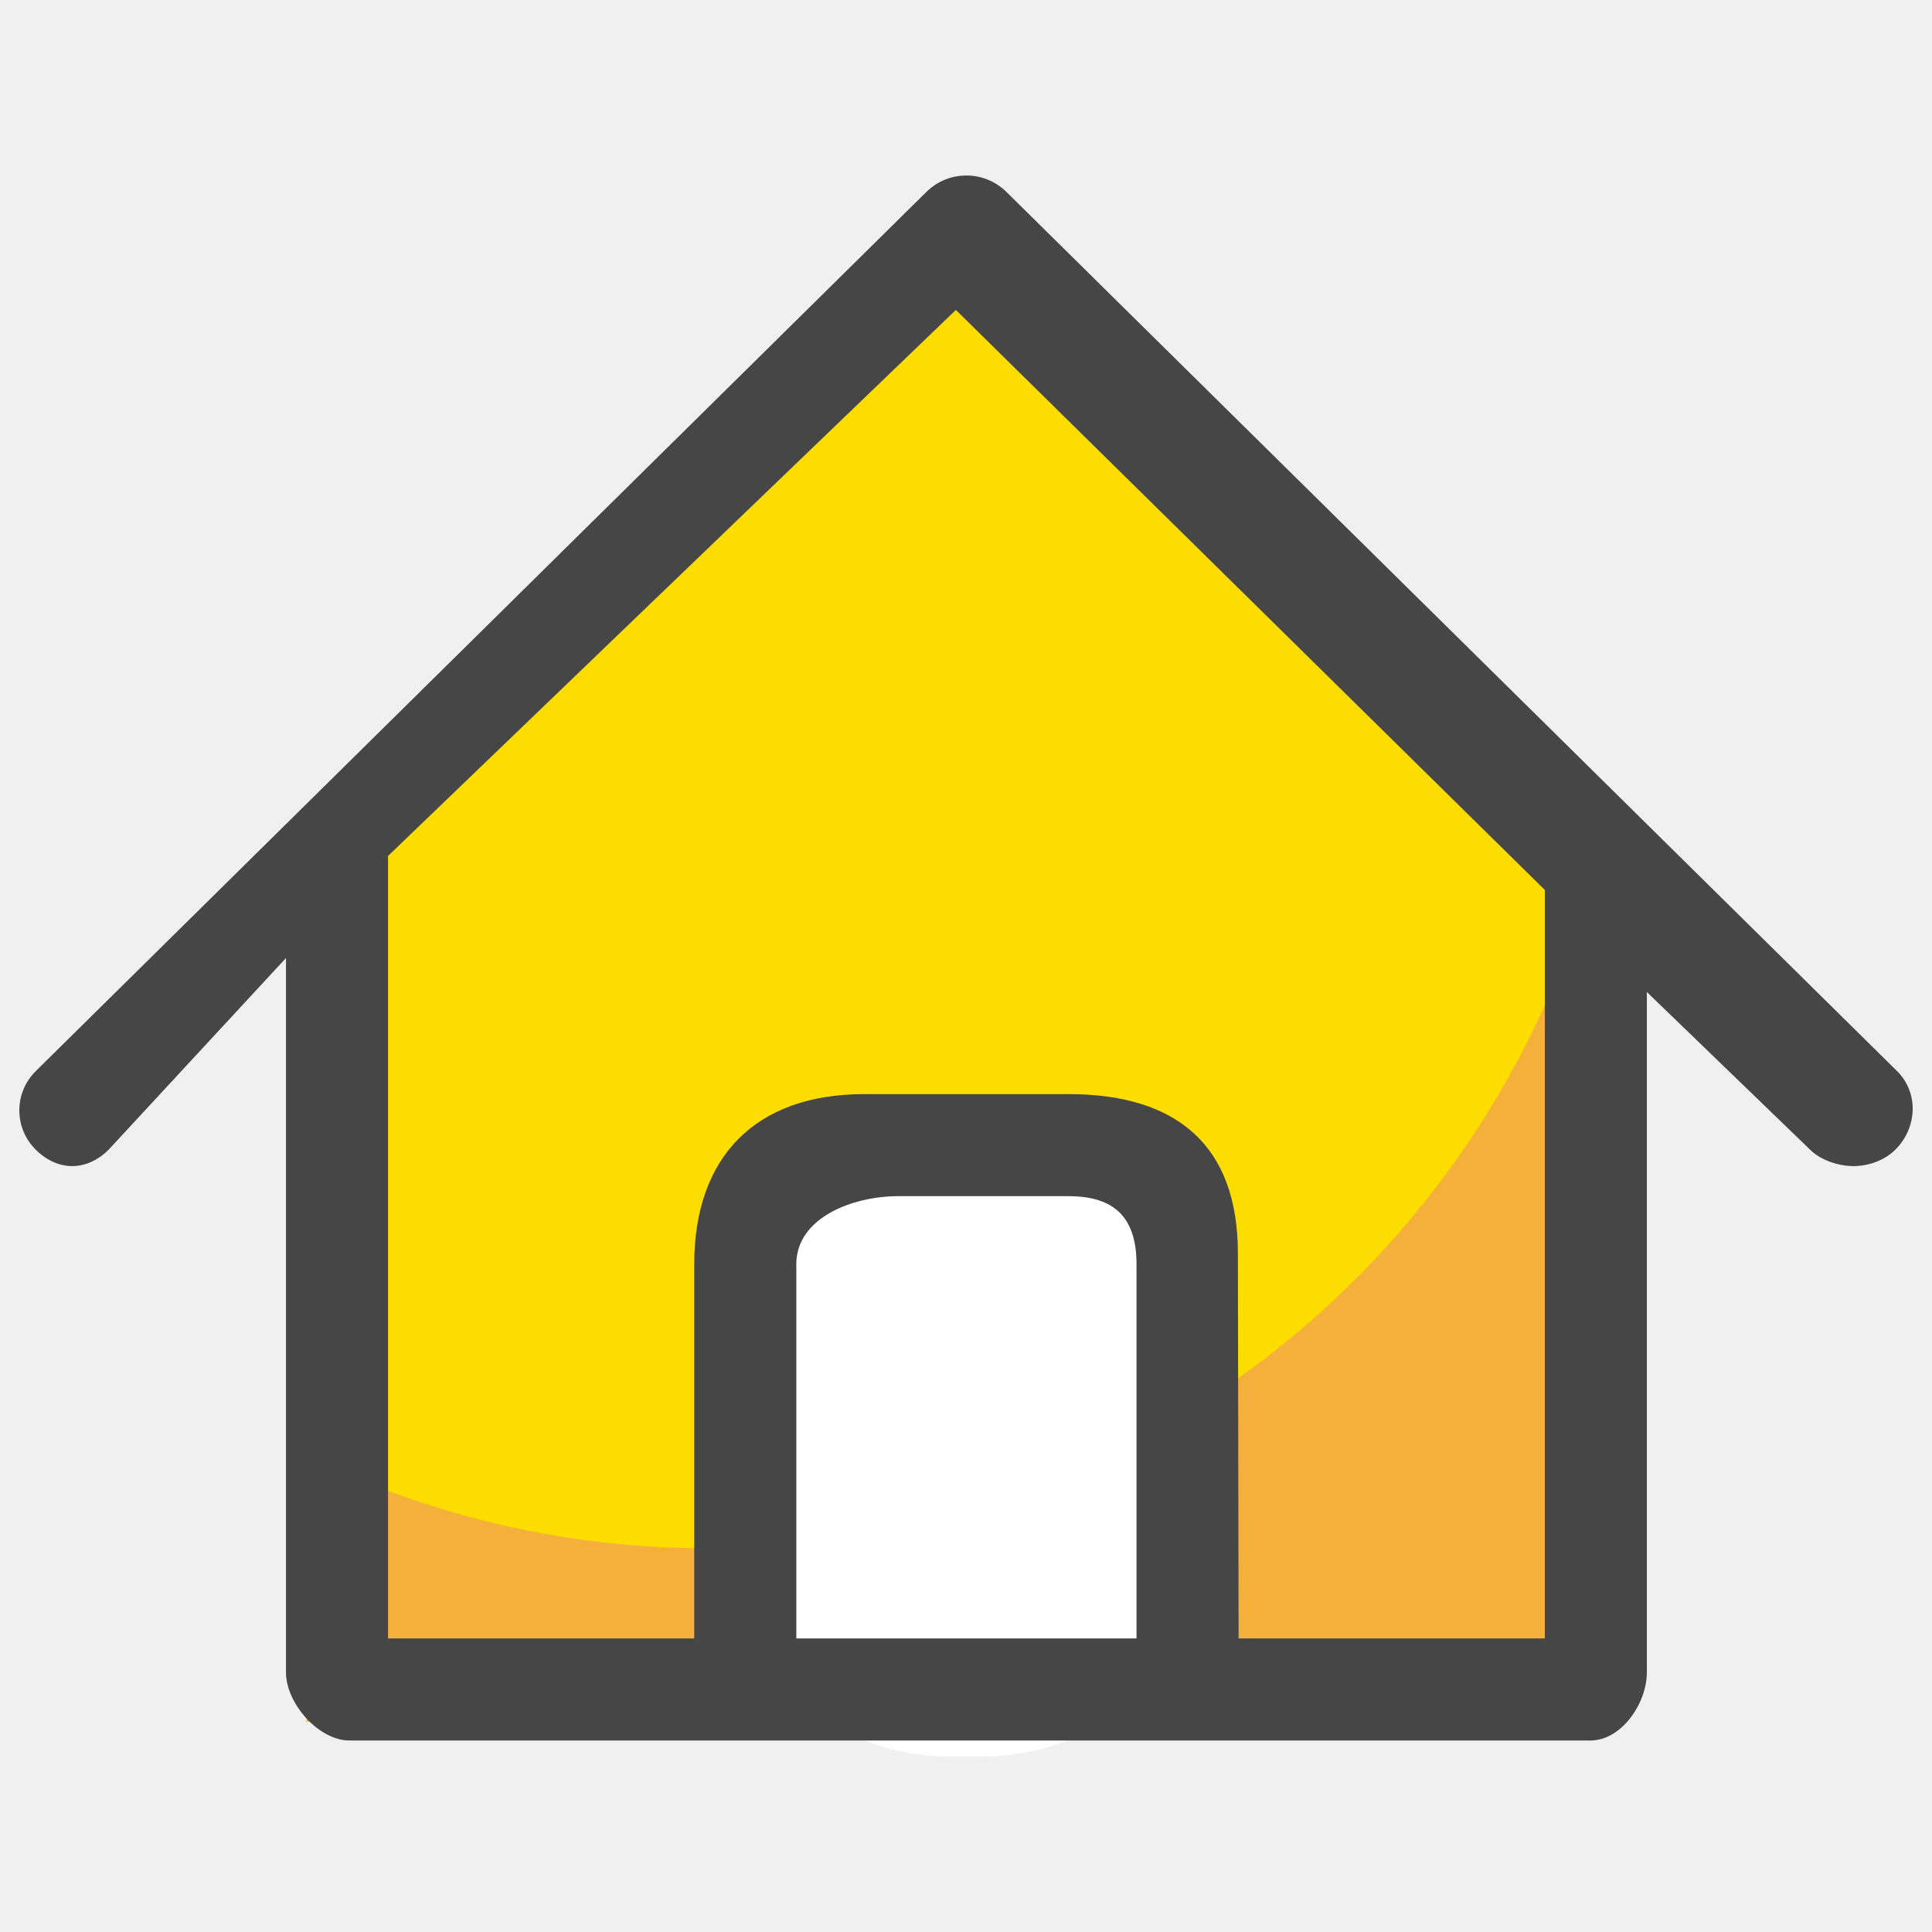
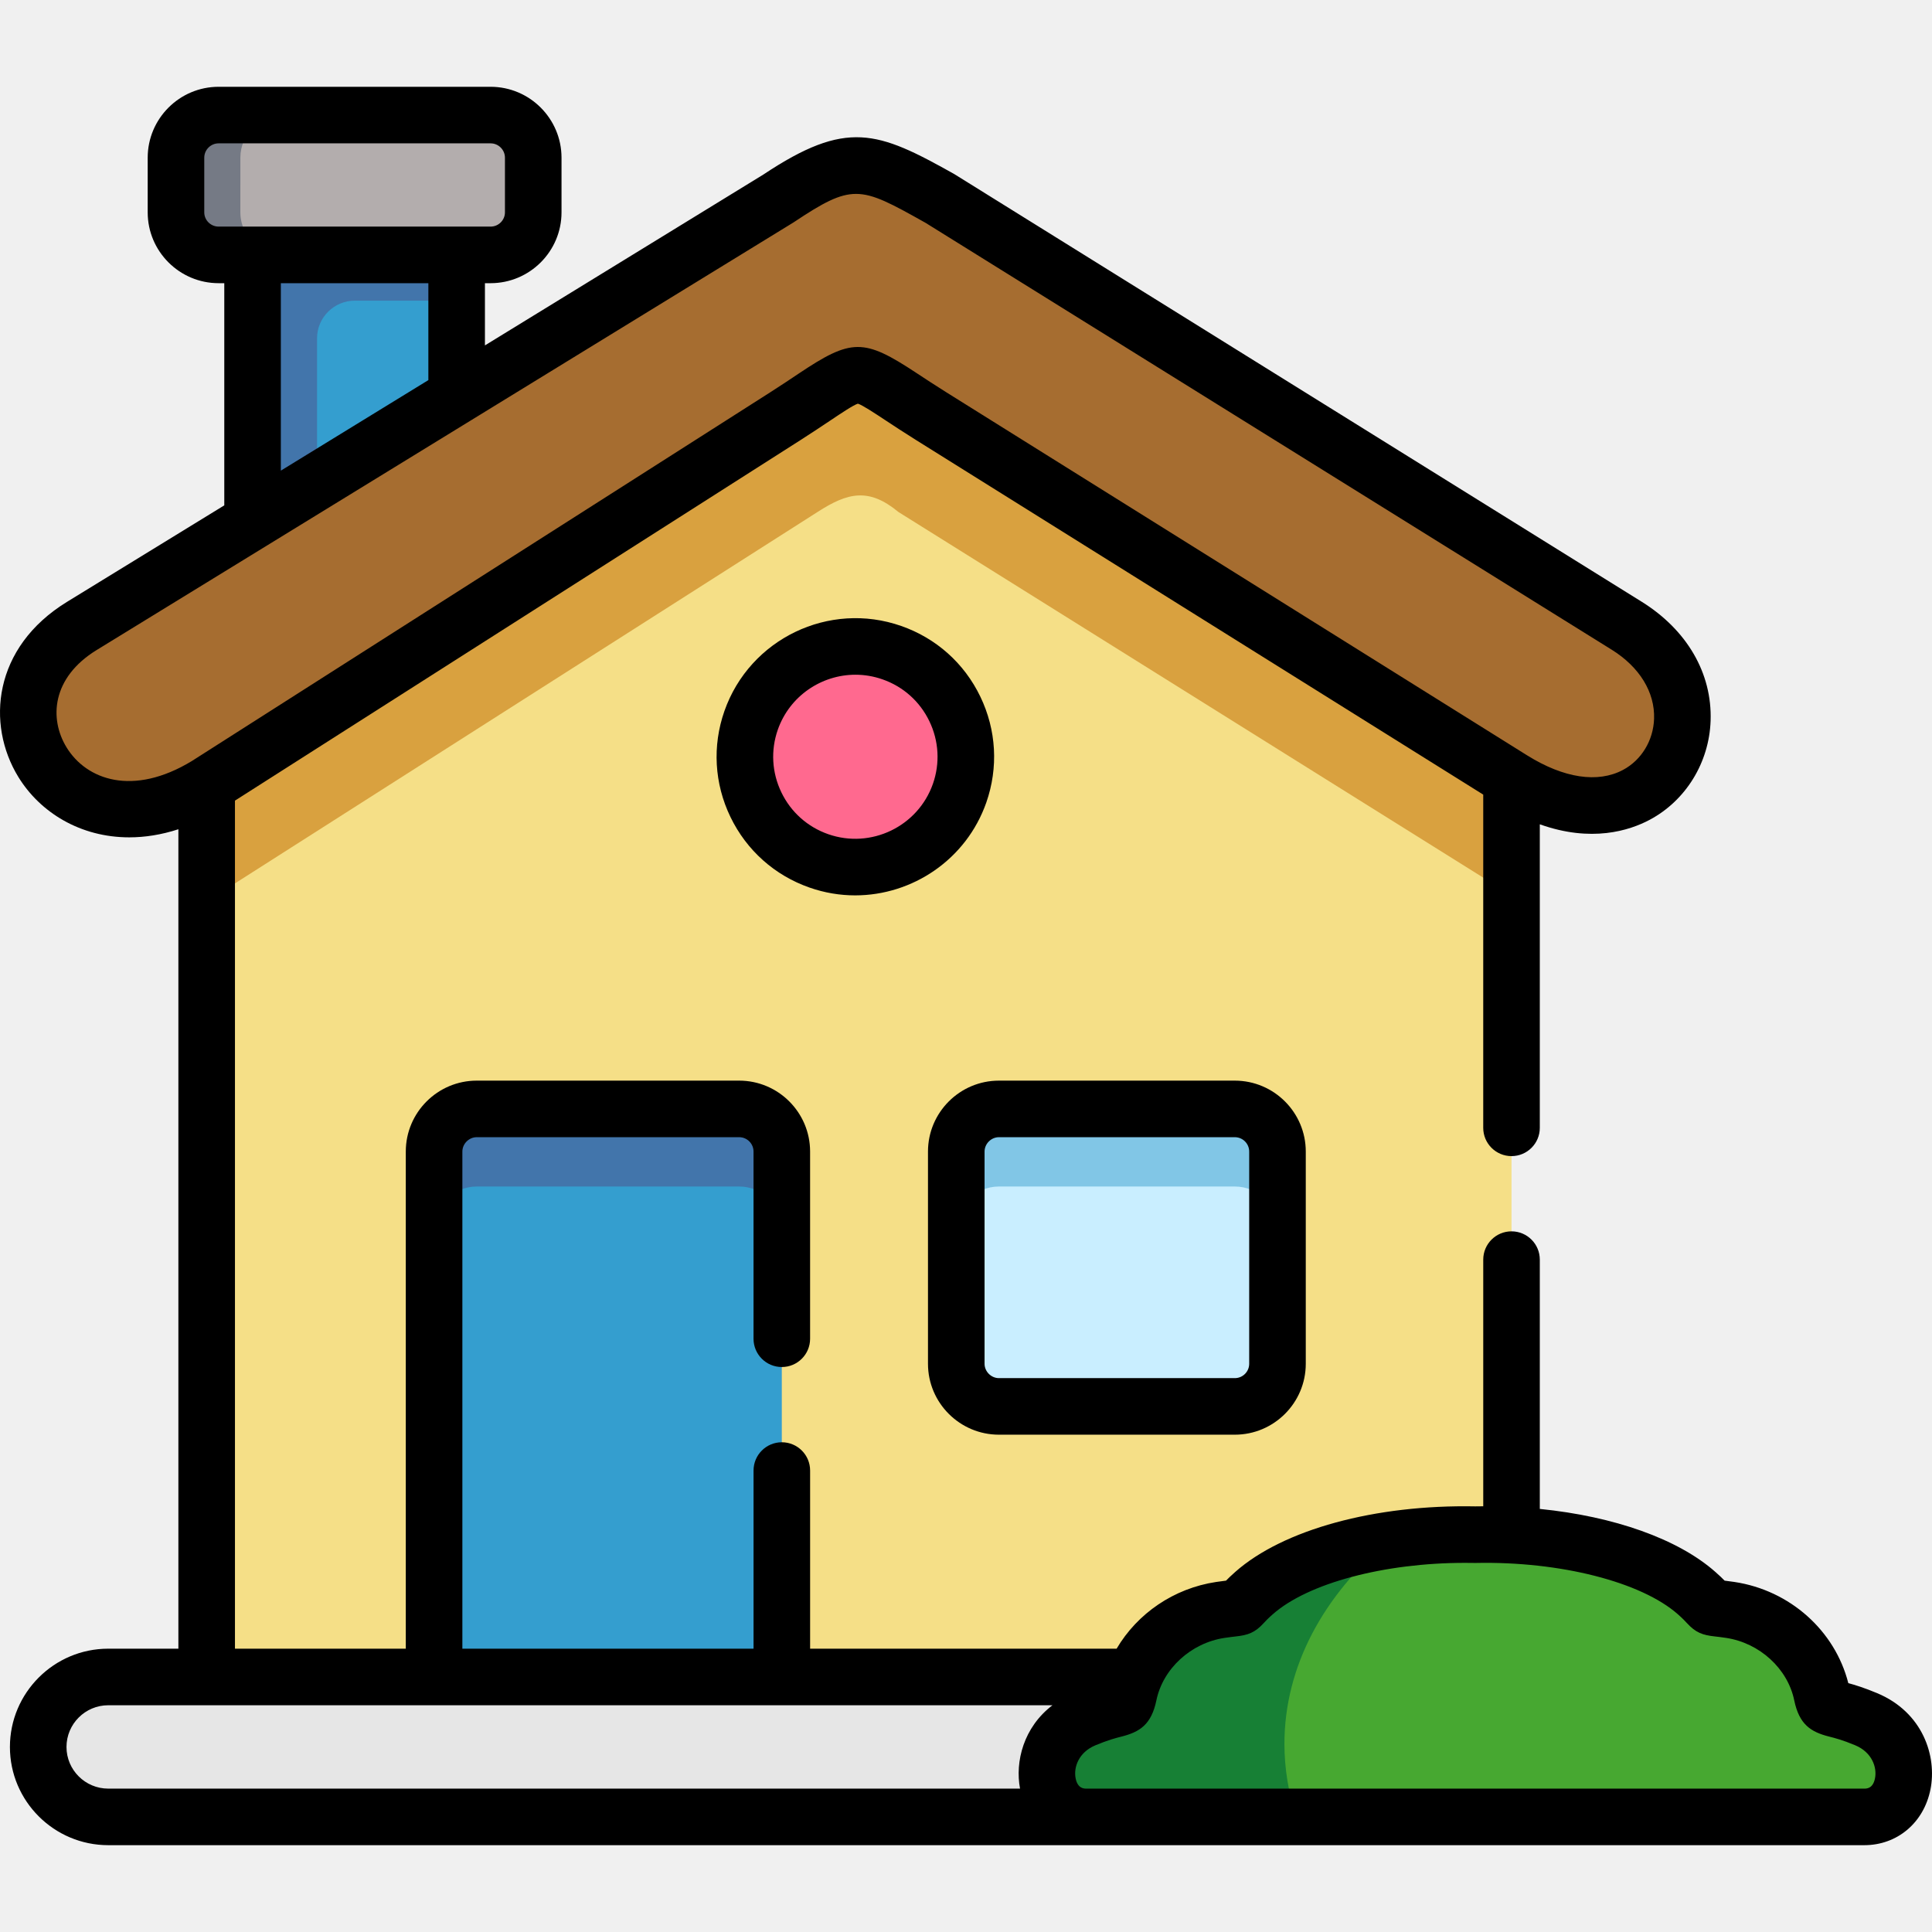
- <svg xmlns="http://www.w3.org/2000/svg" t="1568821870051" class="icon" viewBox="0 0 1024 1024" version="1.1" p-id="4355" width="200" height="200">
-   <defs>
-     <style type="text/css" />
-   </defs>
-   <path d="M530.412 121.354L180.787 452.567l18.412 441.61H843.213V415.754z" fill="#FDDC00" p-id="4356" />
-   <path d="M162.396 912.558V771.738c64.082 30.966 135.68 48.835 211.61 48.835 234.578 0 430.336-165.704 476.959-386.406h10.639v478.392H162.396z" fill="#F4B03A" p-id="4357" />
-   <path d="M502.794 599.777h18.412c66.038 0 119.603 53.535 119.603 119.603v91.986c0 66.068-53.565 119.603-119.603 119.603h-18.412c-66.068 0-119.603-53.535-119.603-119.603v-91.986c0-66.068 53.535-119.603 119.603-119.603z" fill="#FFFFFF" p-id="4358" />
-   <path d="M1005.455 567.675L533.361 101.663a30.188 30.188 0 0 0-42.291 0L18.995 567.675c-11.674 11.5-11.674 30.198 0 41.728s26.87 11.53 38.543 0l94.044-101.632v378.665c0 16.302 17.183 36.065 33.679 36.065H842.957c16.507 0 29.911-19.773 29.911-36.065v-360.653l86.559 83.61c5.847 5.765 15.35 8.663 23.03 8.663 7.649 0 16.23-2.888 22.067-8.663 11.674-11.53 12.605-30.218 0.932-41.718zM602.388 868.403h-180.326v-198.349c0-24.402 29.379-36.065 54.088-36.065h90.163c24.719 0 36.065 11.674 36.065 36.065v198.349z m216.392 0h-162.304l-0.369-204.104c0-56.955-32.102-84.398-89.795-84.398H458.127c-57.692 0-90.163 33.208-90.163 90.163v198.349H205.67V453.673c-7.117 0.082 0-0.082 0 0l300.964-289.403L818.79 471.695v396.708z" fill="#464646" p-id="4359" />
+ <svg xmlns="http://www.w3.org/2000/svg" height="512pt" viewBox="0 -23 512 512" width="512pt">
+   <g fill-rule="evenodd">
+     <path d="m121.016 44.551-29.422-20.906-24.664 20.906v90.738l54.086-33.629zm0 0" fill="#349ecf" />
+     <path d="m130.004 7.496h-72.059c-6.234 0-11.309 5.07-11.309 11.301v14.477c0 6.203 5.074 11.277 11.309 11.277h72.059c6.234 0 11.309-5.074 11.309-11.277v-14.477c0-6.23-5.074-11.301-11.309-11.301zm0 0" fill="#b3adad" />
+     <path d="m227.258 54.891-172.488 110v256.523l181.984 23.996 163.812-23.996v-258.164zm0 0" fill="#f5df87" />
+     <path d="m426.676 458.496h-397.984c-10.203 0-18.566-8.355-18.566-18.527 0-10.199 8.363-18.555 18.566-18.555h397.984c10.203 0 18.566 8.355 18.566 18.555 0 10.172-8.363 18.527-18.566 18.527zm0 0" fill="#e6e6e6" />
+     <path d="m494.055 458.496c12.785 0 14.883-19.887.48-25.891-10.289-4.309-10.688-1.586-11.707-6.516-2.406-11.672-12.414-20.652-24.293-22.438-7.398-1.105-3.371.422-8.898-4.449-11.625-10.285-35.18-15.977-58.68-15.496-23.496-.48-47.027 5.215-58.648 15.496-5.527 4.871-1.5 3.344-8.902 4.449-11.875 1.785-21.883 10.766-24.293 22.438-1.02 4.926-1.414 2.207-11.707 6.516-14.398 6.004-12.301 25.891.484 25.891zm0 0" fill="#47a831" />
+     <path d="m340.387 439.148c0-20.625 10.461-39.492 27.695-53.969-14.883 2.297-28.008 7.141-35.773 14.023-5.527 4.875-1.5 3.344-8.902 4.449-11.875 1.785-21.883 10.766-24.293 22.438-1.02 4.93-1.414 2.211-11.707 6.516-14.398 6.004-12.301 25.895.484 25.895h55.645c-2.043-6.207-3.148-12.695-3.148-19.352zm0 0" fill="#178035" />
+     <path d="m63.699 18.797c0-6.23 5.102-11.301 11.312-11.301h-17.066c-6.234 0-11.309 5.07-11.309 11.301v14.477c0 6.203 5.074 11.277 11.309 11.277h17.066c-2.211 0-4.254-.625-6.008-1.73-3.176-2.012-5.305-5.551-5.305-9.547zm0 0" fill="#757a85" />
+     <path d="m195.879 270.871h-69.535c-6.207 0-11.309 5.07-11.309 11.305v139.238h92.152v-139.238c0-6.234-5.074-11.305-11.309-11.305zm0 0" fill="#349ecf" />
+     <path d="m327.234 270.871h-62.504c-6.207 0-11.309 5.07-11.309 11.305v56.234c0 6.23 5.102 11.301 11.309 11.301h62.504c6.238 0 11.312-5.07 11.312-11.301v-56.234c0-6.234-5.074-11.305-11.312-11.305zm0 0" fill="#c9eeff" />
+     <path d="m254.301 187.215c5.328-15.238-2.691-31.926-17.941-37.25-15.25-5.355-31.945 2.688-37.305 17.93-5.328 15.242 2.719 31.926 17.973 37.254 15.25 5.324 31.914-2.691 37.273-17.934zm0 0" fill="#ff698f" />
+     <path d="m400.738 183.531-153.949-96.234c-22.961-14.363-15.902-14.531-38.664 0l-153.355 97.766c-38.152 23.203-65.055-22.551-33.078-42.18l184.617-113.289c18.797-12.523 23.812-10.625 42.777 0l182.012 113.23c31.578 19.66 8.277 64.848-30.359 40.707zm0 0" fill="#a66d30" />
+     <path d="m54.77 185.062v30.824l161.887-103.207c8.051-5.184 13.578-6.484 21.43 0l162.48 101.59v-30.852l-153.777-96.121c-22.961-14.363-15.902-14.531-38.664 0l-127.645 81.363zm0 0" fill="#d9a13f" />
+     <path d="m264.73 270.871c-6.207 0-11.309 5.07-11.309 11.305v20.566c0-6.23 5.102-11.305 11.309-11.305h62.504c6.238 0 11.312 5.074 11.312 11.305v-20.566c0-6.23-5.074-11.301-11.312-11.301h-62.504zm0 0" fill="#81c6e6" />
+     <path d="m126.344 270.871c-6.207 0-11.309 5.07-11.309 11.305v20.566c0-6.23 5.102-11.305 11.309-11.305h69.535c6.234 0 11.309 5.074 11.309 11.305v-20.566c0-6.23-5.074-11.301-11.309-11.301h-69.535zm0 0" fill="#4275ab" />
+     <path d="m84.023 104.492v-37.848c0-5.496 4.508-9.969 10.008-9.969h26.984v-12.125h-54.086v70.566l17.094-10.48zm0 0" fill="#4275ab" />
+   </g>
+   <path d="m497.43 425.691c-3.359-1.406-5.848-2.168-7.609-2.645-3.539-13.918-15.477-24.602-30.176-26.809-1.07-.16-1.922-.27-2.605-.352-.582-.598-1.363-1.355-2.438-2.297-9.91-8.77-26.93-14.746-46.539-16.707v-66.066c0-4.141-3.355-7.496-7.496-7.496-4.137 0-7.492 3.355-7.492 7.496v65.367c-.703.004-1.41.012-2.113.023-26.562-.516-50.914 6.141-63.609 17.371-1.074.949-1.859 1.707-2.445 2.309-.684.082-1.535.188-2.609.352-11.273 1.691-20.902 8.379-26.383 17.68h-81.227v-47.207c0-4.141-3.355-7.496-7.496-7.496s-7.496 3.355-7.496 7.496v47.207h-77.164v-131.742c0-2.062 1.746-3.809 3.812-3.809h69.535c2.105 0 3.812 1.707 3.812 3.809v49.605c0 4.141 3.359 7.496 7.496 7.496 4.141 0 7.496-3.355 7.496-7.496v-49.605c0-10.367-8.434-18.797-18.805-18.797h-69.535c-10.367 0-18.805 8.43-18.805 18.797v131.742h-45.273v-224.742l149.891-95.559c3.094-1.977 5.684-3.711 7.77-5.102 3.078-2.062 6.258-4.191 7.422-4.535 1.145.336 4.246 2.383 7.25 4.363 2.191 1.445 4.914 3.246 8.219 5.309l150.254 93.93v88.305c0 4.141 3.355 7.496 7.496 7.496s7.496-3.355 7.496-7.496v-80.438c13.68 4.895 23.754 1.664 29.105-1.184 9.594-5.109 15.785-15.18 16.16-26.277.426-12.543-6.234-24.031-18.273-31.527l-182.012-113.234c-.098-.059-.195-.117-.293-.176-20.203-11.316-28.344-14.492-50.477.223l-73.762 45.262v-16.488h1.492c10.367 0 18.805-8.422 18.805-18.773v-14.473c0-10.367-8.438-18.801-18.805-18.801h-72.059c-10.371 0-18.805 8.434-18.805 18.801v14.473c0 10.352 8.434 18.773 18.805 18.773h1.492v58.879l-41.668 25.566c-19.699 12.098-21.418 32.477-12.938 46.363 5.785 9.465 16.473 16.051 29.422 16.051 4.137 0 8.508-.676 13.02-2.145v217.156h-18.582c-14.371 0-26.062 11.688-26.062 26.051 0 14.348 11.691 26.023 26.062 26.023h465.363c8.723 0 15.77-5.934 17.535-14.77 1.75-8.723-1.941-20.438-14.16-25.531zm-443.297-392.418v-14.473c0-2.102 1.711-3.812 3.812-3.812h72.059c2.102 0 3.812 1.711 3.812 3.812v14.473c0 2.086-1.711 3.781-3.812 3.781h-72.059c-2.102 0-3.812-1.695-3.812-3.781zm20.293 18.773h39.094v25.688l-39.094 23.992zm-56.801 122.992c-4.613-7.555-3.934-18.449 7.984-25.77l184.621-113.289c.078-.051.156-.102.234-.152 7.605-5.066 11.957-7.441 16.395-7.441 4.711 0 9.52 2.68 18.41 7.66l181.863 113.141c7.367 4.586 11.453 11.25 11.215 18.293-.195 5.758-3.348 10.953-8.227 13.551-6.684 3.559-15.688 2.203-25.355-3.82-.059-.039-.121-.074-.18-.109l-153.824-96.156c-3.145-1.969-5.676-3.641-7.906-5.109-13.977-9.223-17.188-9.199-31.27.219-2.129 1.426-4.539 3.039-7.492 4.926l-153.285 97.719c-15.598 9.453-27.906 4.977-33.184-3.66zm-.004 264.93c0-6.098 4.965-11.059 11.07-11.059h250.223c-7.645 5.812-9.949 14.918-8.594 22.094h-241.629c-6.105 0-11.07-4.949-11.07-11.035zm479.27 8.312c-.543 2.723-2.211 2.723-2.836 2.723h-206.164c-.625 0-2.293 0-2.836-2.723-.586-2.922.805-6.91 5.25-8.762 3.359-1.406 5.418-1.93 6.922-2.309 4.84-1.227 7.902-3.191 9.23-9.609 1.734-8.398 9.164-15.203 18.059-16.539 1.375-.203 2.316-.309 2.992-.387 3.207-.359 5.043-.961 7.422-3.57.434-.477 1.031-1.129 2.348-2.289 9.344-8.266 29.578-13.641 50.934-13.641.859 0 1.727.008 2.594.023.102.004.207.004.309 0 22.309-.461 43.836 5.016 53.566 13.625 1.305 1.152 1.902 1.805 2.34 2.281 2.379 2.609 4.211 3.211 7.422 3.57.672.074 1.617.18 2.98.387 8.902 1.336 16.332 8.137 18.066 16.543 1.328 6.414 4.395 8.379 9.234 9.605 1.5.379 3.562.898 6.93 2.309 4.434 1.852 5.824 5.84 5.238 8.762zm0 0" />
+   <path d="m264.73 357.207h62.504c10.371 0 18.809-8.434 18.809-18.797v-56.234c0-10.367-8.438-18.797-18.809-18.797h-62.504c-10.367 0-18.805 8.43-18.805 18.797v56.234c0 10.363 8.438 18.797 18.805 18.797zm-3.812-75.031c0-2.062 1.746-3.809 3.812-3.809h62.504c2.105 0 3.816 1.707 3.816 3.809v56.234c0 2.102-1.711 3.809-3.816 3.809h-62.504c-2.066 0-3.812-1.746-3.812-3.809zm0 0" />
+   <path d="m261.375 189.688c3.238-9.262 2.68-19.227-1.574-28.066-4.254-8.844-11.699-15.492-20.961-18.73-19.113-6.707-40.133 3.391-46.859 22.531-3.242 9.262-2.676 19.23 1.59 28.074 4.266 8.84 11.719 15.492 20.984 18.727 3.996 1.395 8.066 2.059 12.078 2.059 15.18-.004 29.434-9.48 34.742-24.594zm-14.145-4.957c-3.977 11.309-16.414 17.293-27.734 13.34-5.484-1.914-9.898-5.852-12.422-11.086-2.527-5.234-2.859-11.137-.949-16.605 3.148-8.957 11.586-14.57 20.57-14.57 2.383 0 4.809.395 7.18 1.227.004 0 .008.004.012.004 5.48 1.914 9.887 5.852 12.406 11.086 2.52 5.23 2.852 11.133.938 16.605zm0 0" />
</svg>
